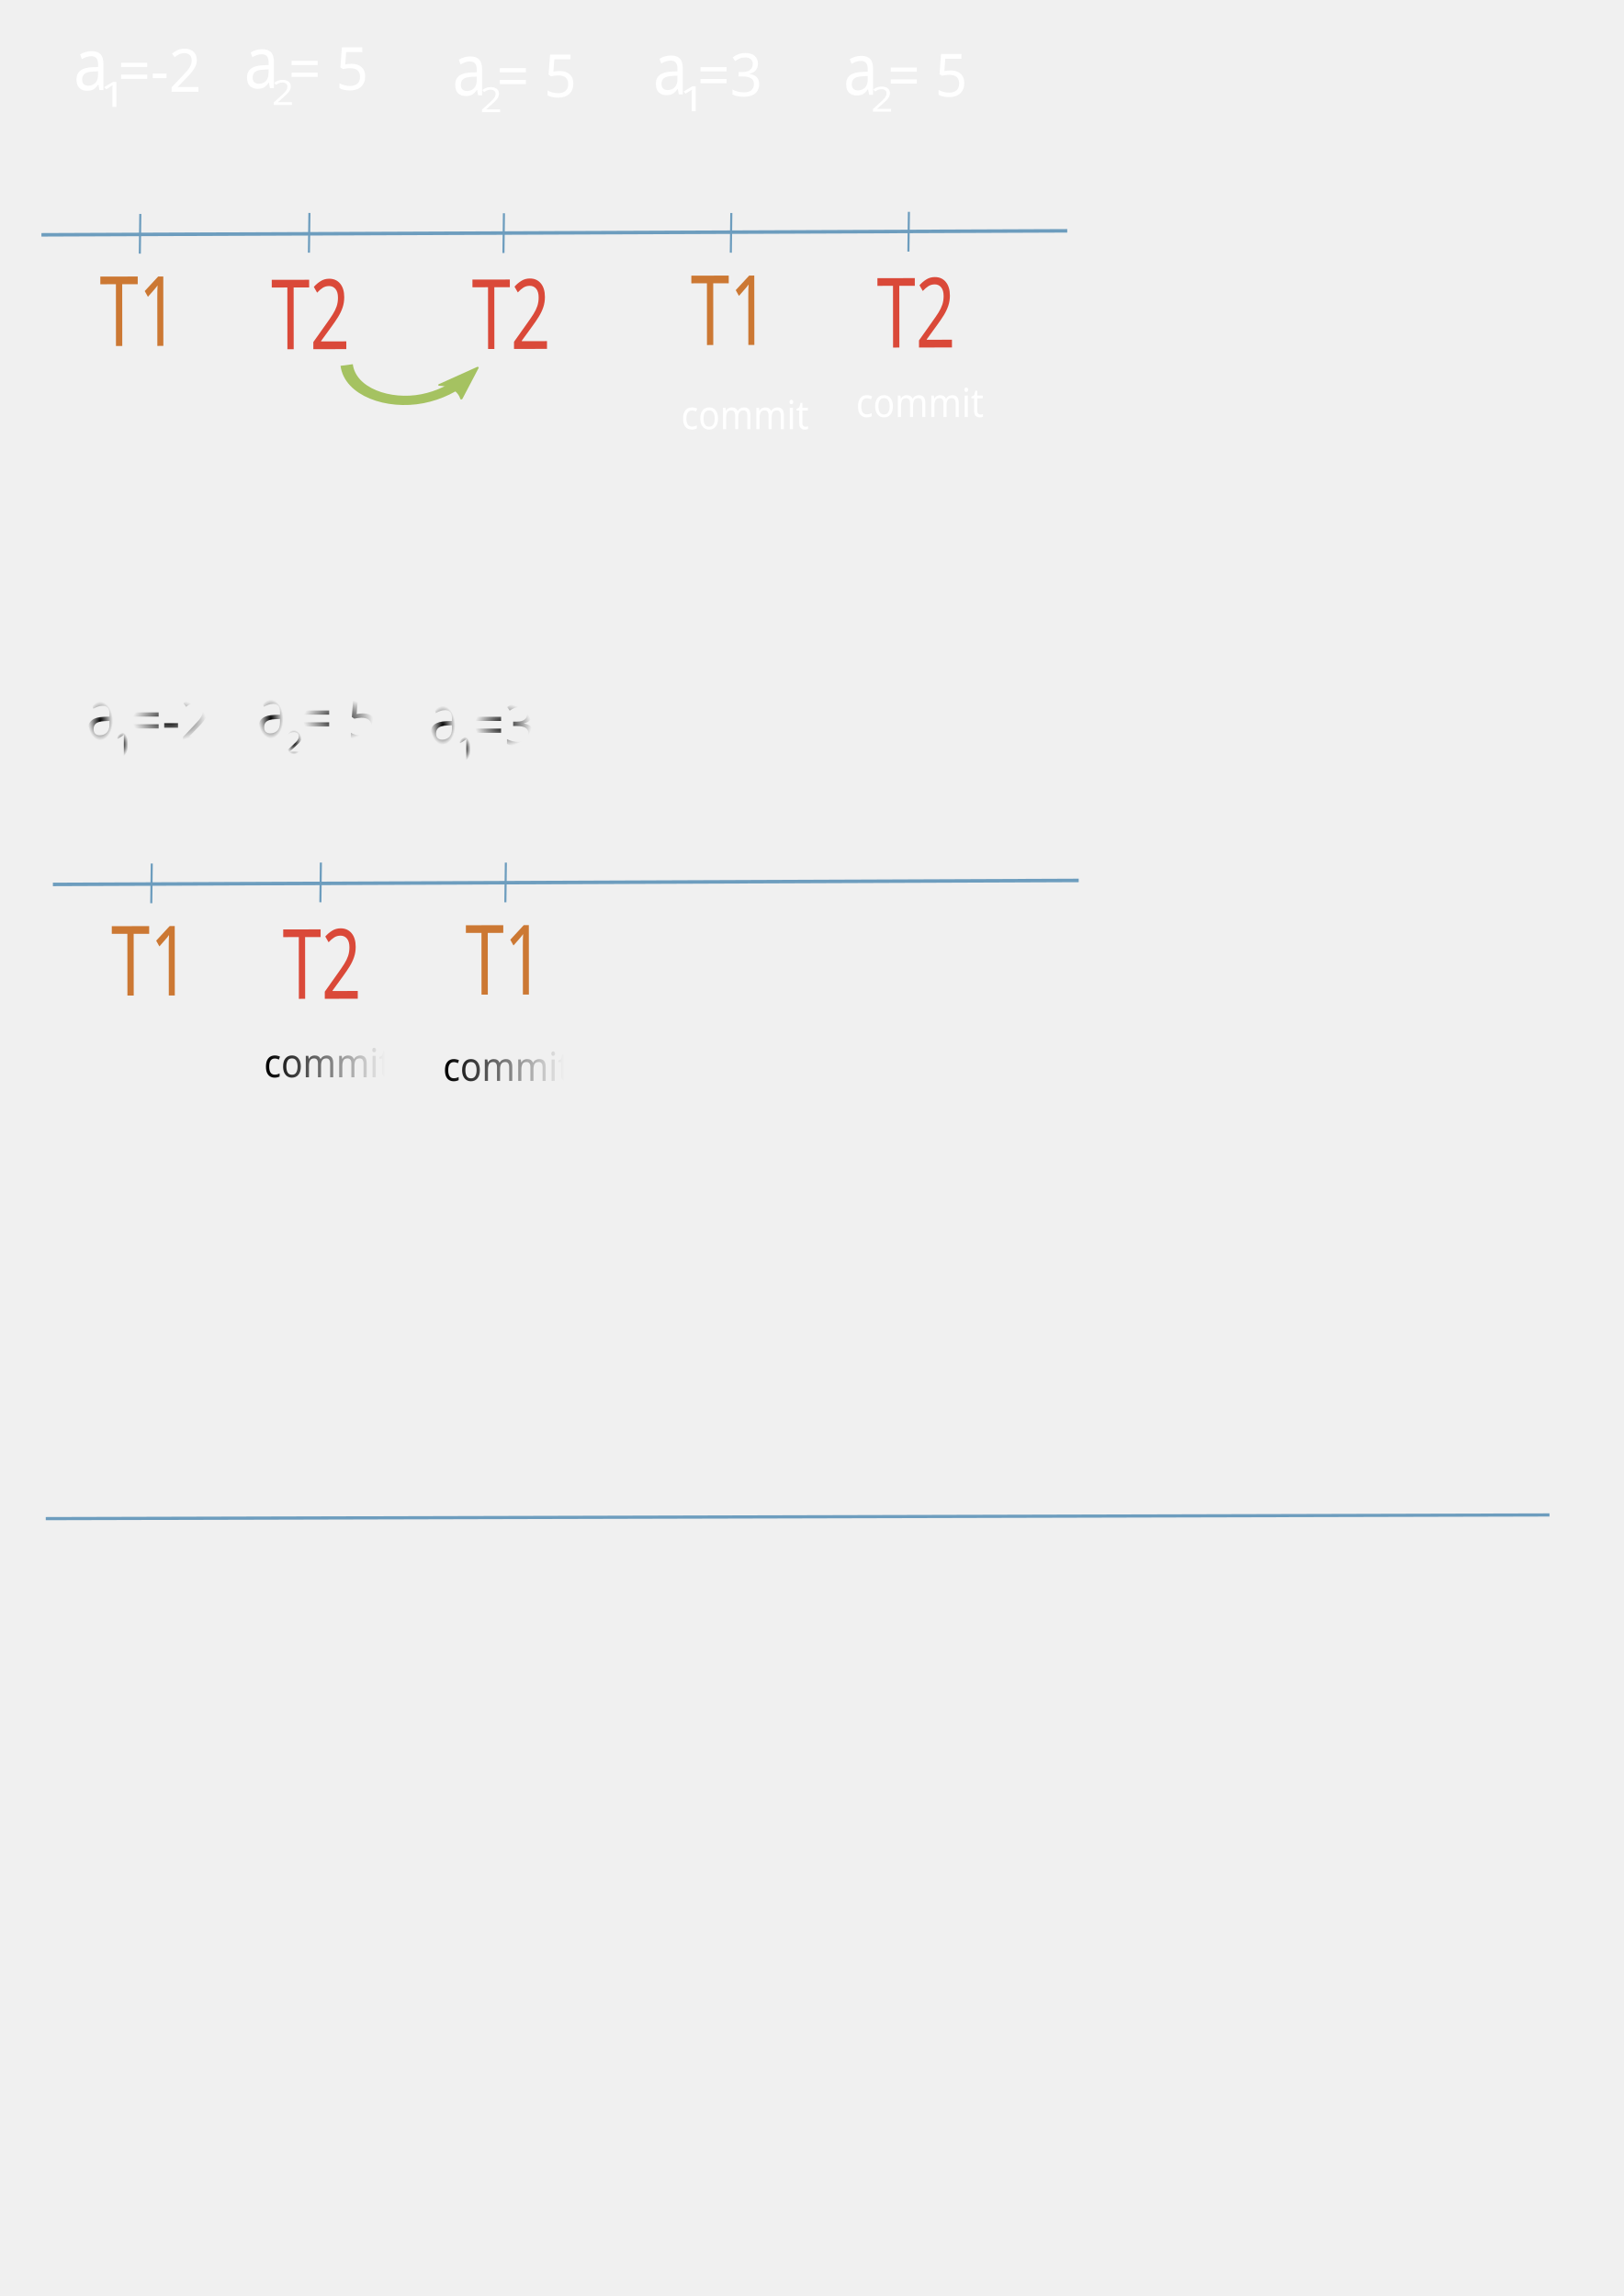
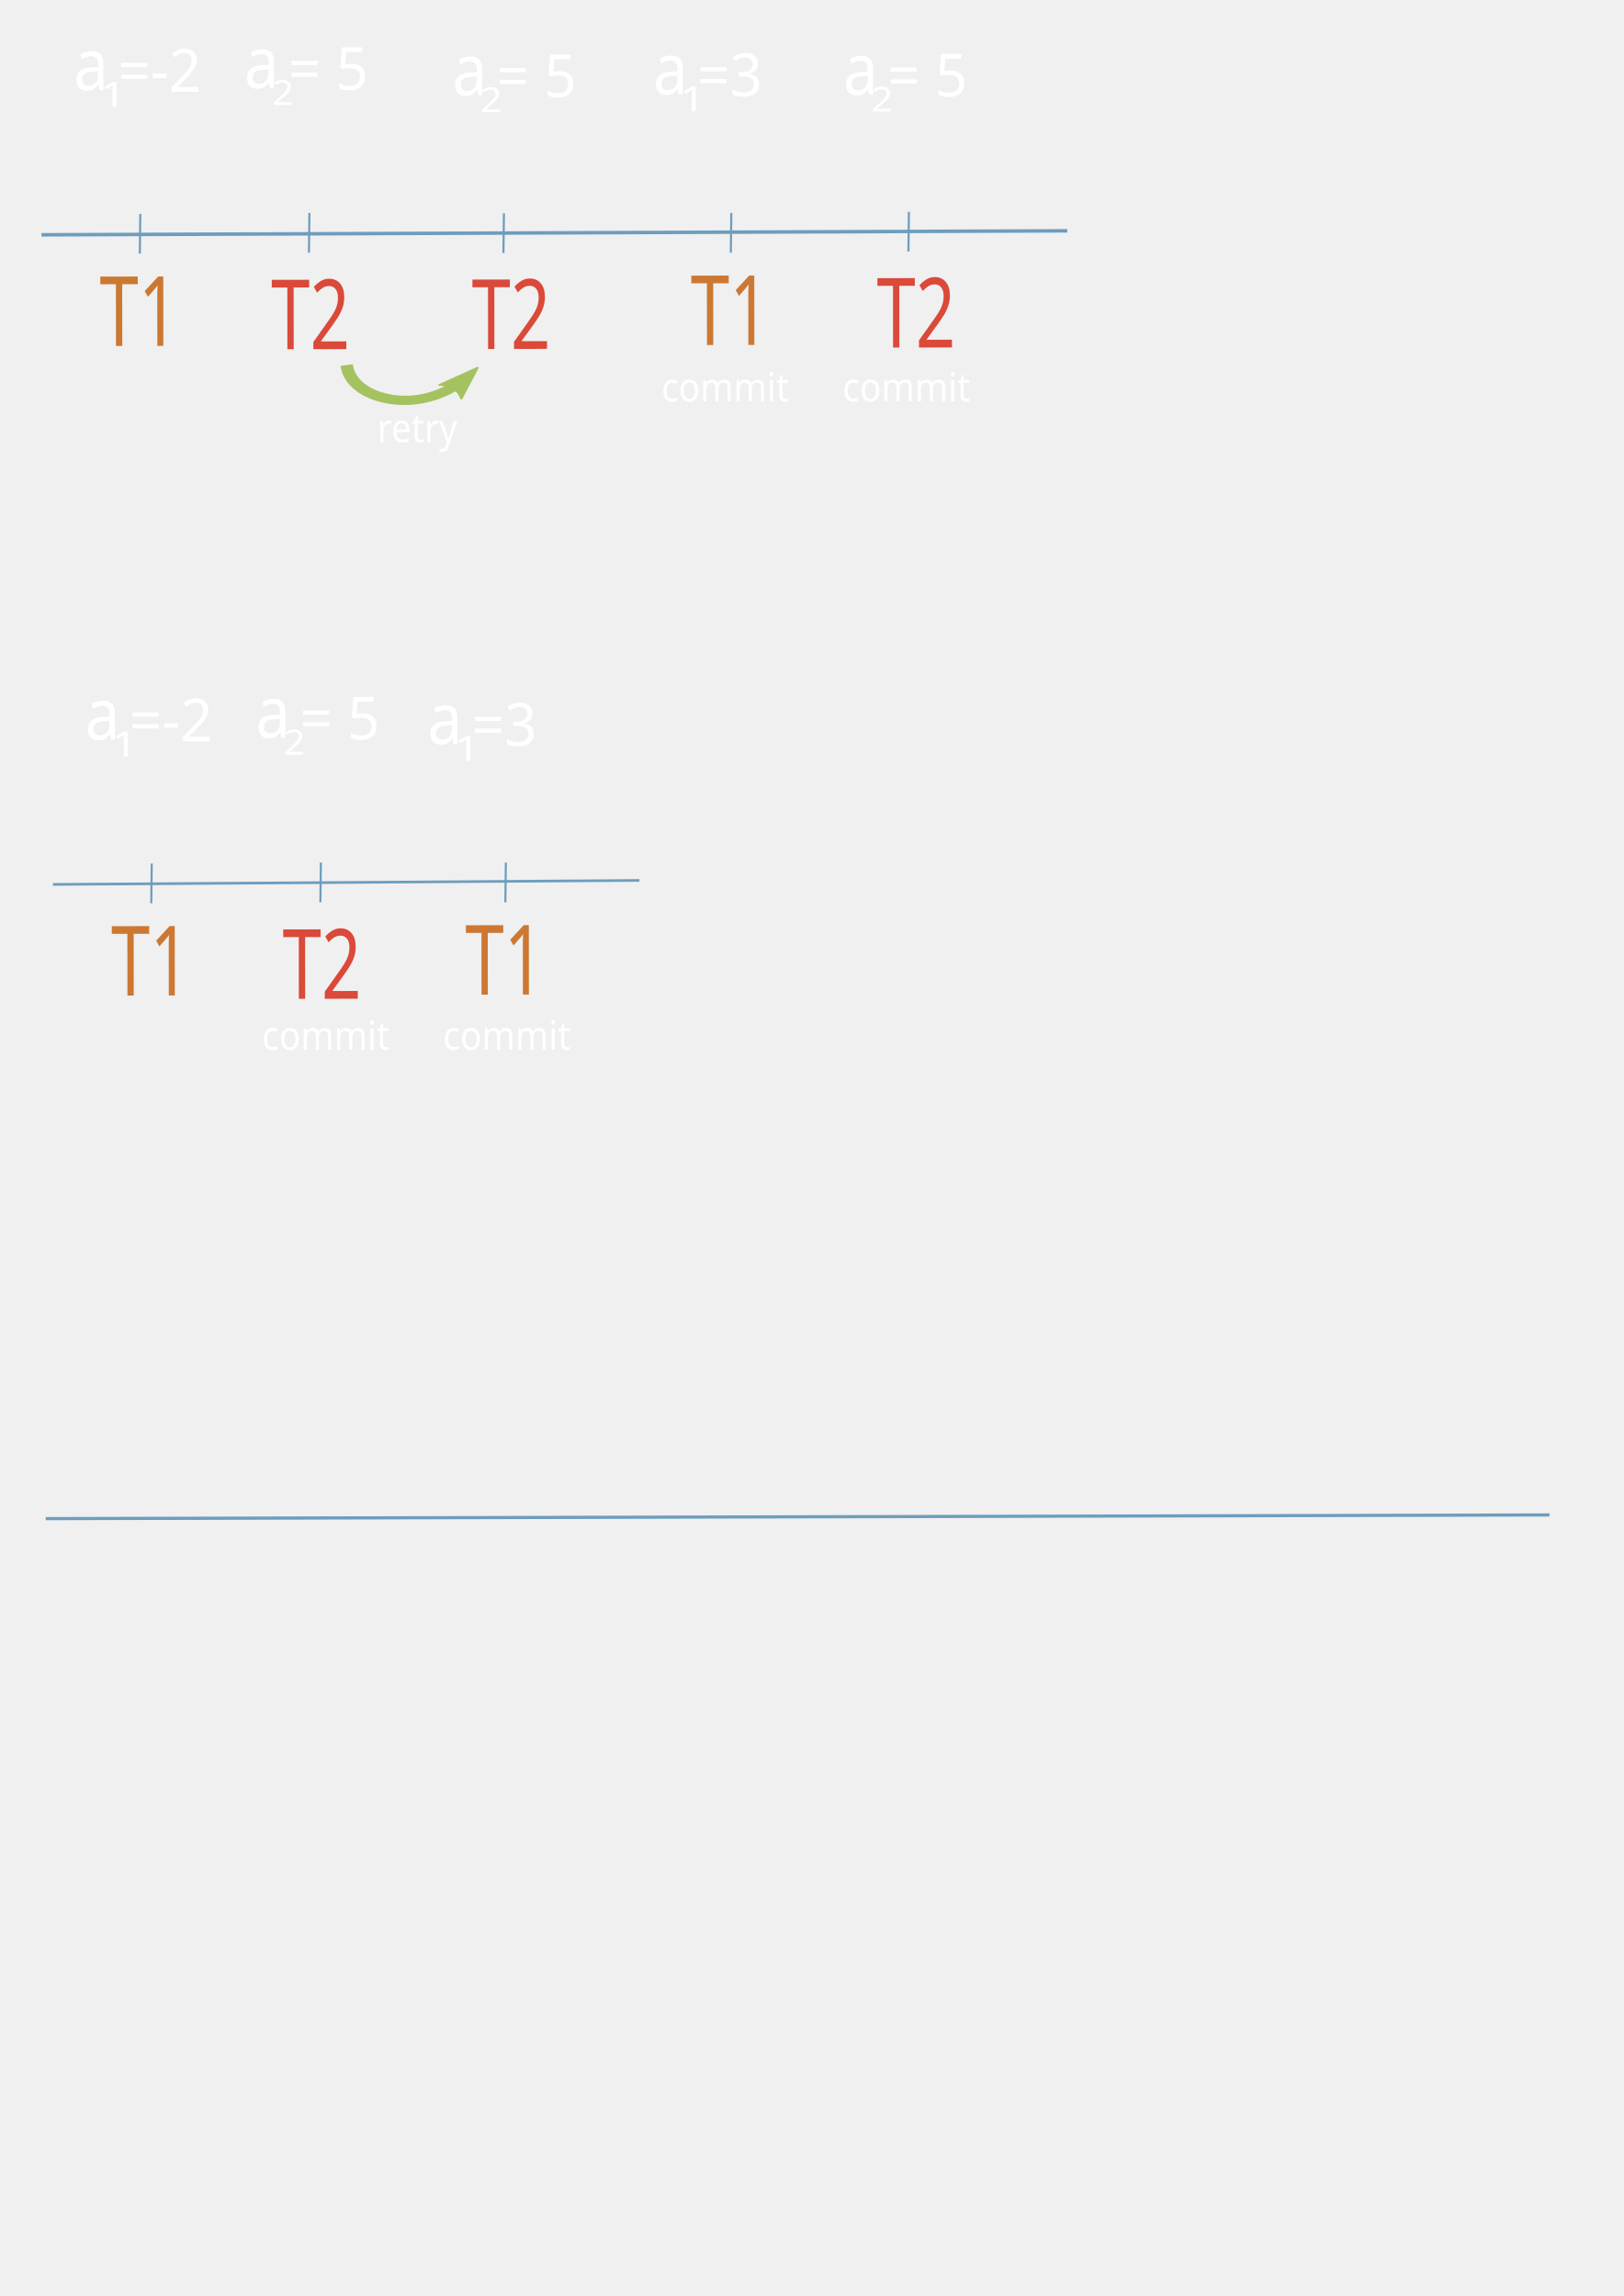
<svg xmlns="http://www.w3.org/2000/svg" xmlns:xlink="http://www.w3.org/1999/xlink" width="744.094" height="1052.362" id="svg5822" version="1.1">
  <defs id="defs5824">
+     <linearGradient id="linearGradient4642">
+       <stop style="stop-color:#000000;stop-opacity:1;" offset="0" id="stop4644" />
+       <stop style="stop-color:#000000;stop-opacity:0;" offset="1" id="stop4646" />
+     </linearGradient>
    <linearGradient id="linearGradient6288">
      <stop style="stop-color:#000000;stop-opacity:1;" offset="0" id="stop6290" />
      <stop style="stop-color:#000000;stop-opacity:0;" offset="1" id="stop6292" />
    </linearGradient>
    <linearGradient id="linearGradient6238">
      <stop style="stop-color:#000000;stop-opacity:1;" offset="0" id="stop6240" />
      <stop style="stop-color:#000000;stop-opacity:0;" offset="1" id="stop6242" />
    </linearGradient>
    <marker style="overflow:visible" id="Arrow2Lend" refX="0" refY="0" orient="auto">
      <path transform="matrix(-1.1,0,0,-1.1,-1.1,0)" d="M 8.719,4.034 -2.207,0.016 8.719,-4.002 c -1.745,2.372 -1.735,5.617 -6e-7,8.035 z" style="font-size:12px;fill-rule:evenodd;stroke-width:0.625;stroke-linejoin:round" id="path3818" />
    </marker>
    <marker style="overflow:visible" id="marker5842" refX="0" refY="0" orient="auto">
      <path transform="matrix(-1.1,0,0,-1.1,-1.1,0)" d="M 8.719,4.034 -2.207,0.016 8.719,-4.002 c -1.745,2.372 -1.735,5.617 -6e-7,8.035 z" style="font-size:12px;fill-rule:evenodd;stroke-width:0.625;stroke-linejoin:round" id="path5844" />
    </marker>
    <marker style="overflow:visible" id="marker5846" refX="0" refY="0" orient="auto">
      <path transform="matrix(-1.1,0,0,-1.1,-1.1,0)" d="M 8.719,4.034 -2.207,0.016 8.719,-4.002 c -1.745,2.372 -1.735,5.617 -6e-7,8.035 z" style="font-size:12px;fill-rule:evenodd;stroke-width:0.625;stroke-linejoin:round" id="path5848" />
    </marker>
    <marker style="overflow:visible" id="marker5850" refX="0" refY="0" orient="auto">
      <path transform="matrix(-1.1,0,0,-1.1,-1.1,0)" d="M 8.719,4.034 -2.207,0.016 8.719,-4.002 c -1.745,2.372 -1.735,5.617 -6e-7,8.035 z" style="font-size:12px;fill-rule:evenodd;stroke-width:0.625;stroke-linejoin:round" id="path5852" />
    </marker>
    <marker style="overflow:visible" id="marker5850B" refX="0" refY="0" orient="auto">
      <path transform="matrix(-1.1,0,0,-1.1,-1.1,0)" d="M 8.719,4.034 -2.207,0.016 8.719,-4.002 c -1.745,2.372 -1.735,5.617 -6e-7,8.035 z" style="stroke-linejoin:round;font-size:12px;fill-rule:evenodd;stroke:#a5c261;stroke-width:0.625;fill:#a5c261" id="path7426" />
    </marker>
    <marker style="overflow:visible" id="marker5850B-2" refX="0" refY="0" orient="auto">
      <path transform="matrix(-1.1,0,0,-1.1,-1.1,0)" d="M 8.719,4.034 -2.207,0.016 8.719,-4.002 c -1.745,2.372 -1.735,5.617 -6e-7,8.035 z" style="font-size:12px;fill:#a5c261;fill-rule:evenodd;stroke:#a5c261;stroke-width:0.625;stroke-linejoin:round" id="path7426-4" />
    </marker>
    <marker style="overflow:visible" id="marker5850B-5" refX="0" refY="0" orient="auto">
      <path transform="matrix(-1.1,0,0,-1.1,-1.1,0)" d="M 8.719,4.034 -2.207,0.016 8.719,-4.002 c -1.745,2.372 -1.735,5.617 -6e-7,8.035 z" style="font-size:12px;fill:#a5c261;fill-rule:evenodd;stroke:#a5c261;stroke-width:0.625;stroke-linejoin:round" id="path7426-2" />
    </marker>
    <marker style="overflow:visible" id="marker5850B-3" refX="0" refY="0" orient="auto">
      <path transform="matrix(-1.1,0,0,-1.1,-1.1,0)" d="M 8.719,4.034 -2.207,0.016 8.719,-4.002 c -1.745,2.372 -1.735,5.617 -6e-7,8.035 z" style="font-size:12px;fill:#a5c261;fill-rule:evenodd;stroke:#a5c261;stroke-width:0.625;stroke-linejoin:round" id="path7426-3" />
    </marker>
    <marker style="overflow:visible" id="marker7585" refX="0" refY="0" orient="auto">
      <path transform="matrix(-1.1,0,0,-1.1,-1.1,0)" d="M 8.719,4.034 -2.207,0.016 8.719,-4.002 c -1.745,2.372 -1.735,5.617 -6e-7,8.035 z" style="font-size:12px;fill:#a5c261;fill-rule:evenodd;stroke:#a5c261;stroke-width:0.625;stroke-linejoin:round" id="path7587" />
    </marker>
    <marker style="overflow:visible" id="marker7589" refX="0" refY="0" orient="auto">
      <path transform="matrix(-1.1,0,0,-1.1,-1.1,0)" d="M 8.719,4.034 -2.207,0.016 8.719,-4.002 c -1.745,2.372 -1.735,5.617 -6e-7,8.035 z" style="font-size:12px;fill:#a5c261;fill-rule:evenodd;stroke:#a5c261;stroke-width:0.625;stroke-linejoin:round" id="path7591" />
    </marker>
    <marker style="overflow:visible" id="Arrow2Lend-0" refX="0" refY="0" orient="auto">
      <path transform="matrix(-1.1,0,0,-1.1,-1.1,0)" d="M 8.719,4.034 -2.207,0.016 8.719,-4.002 c -1.745,2.372 -1.735,5.617 -6e-7,8.035 z" style="font-size:12px;fill-rule:evenodd;stroke-width:0.625;stroke-linejoin:round" id="path3818-3" />
    </marker>
    <marker style="overflow:visible" id="marker7595" refX="0" refY="0" orient="auto">
      <path transform="matrix(-1.1,0,0,-1.1,-1.1,0)" d="M 8.719,4.034 -2.207,0.016 8.719,-4.002 c -1.745,2.372 -1.735,5.617 -6e-7,8.035 z" style="font-size:12px;fill-rule:evenodd;stroke-width:0.625;stroke-linejoin:round" id="path7597" />
    </marker>
    <marker style="overflow:visible" id="marker7599" refX="0" refY="0" orient="auto">
      <path transform="matrix(-1.1,0,0,-1.1,-1.1,0)" d="M 8.719,4.034 -2.207,0.016 8.719,-4.002 c -1.745,2.372 -1.735,5.617 -6e-7,8.035 z" style="font-size:12px;fill-rule:evenodd;stroke-width:0.625;stroke-linejoin:round" id="path7601" />
    </marker>
    <marker style="overflow:visible" id="marker7603" refX="0" refY="0" orient="auto">
      <path transform="matrix(-1.1,0,0,-1.1,-1.1,0)" d="M 8.719,4.034 -2.207,0.016 8.719,-4.002 c -1.745,2.372 -1.735,5.617 -6e-7,8.035 z" style="font-size:12px;fill-rule:evenodd;stroke-width:0.625;stroke-linejoin:round" id="path7605" />
    </marker>
    <marker style="overflow:visible" id="marker5850B-0" refX="0" refY="0" orient="auto">
      <path transform="matrix(-1.1,0,0,-1.1,-1.1,0)" d="M 8.719,4.034 -2.207,0.016 8.719,-4.002 c -1.745,2.372 -1.735,5.617 -6e-7,8.035 z" style="font-size:12px;fill:#a5c261;fill-rule:evenodd;stroke:#a5c261;stroke-width:0.625;stroke-linejoin:round" id="path7426-31" />
    </marker>
    <marker style="overflow:visible" id="marker5850B-9" refX="0" refY="0" orient="auto">
      <path transform="matrix(-1.1,0,0,-1.1,-1.1,0)" d="M 8.719,4.034 -2.207,0.016 8.719,-4.002 c -1.745,2.372 -1.735,5.617 -6e-7,8.035 z" style="font-size:12px;fill:#a5c261;fill-rule:evenodd;stroke:#a5c261;stroke-width:0.625;stroke-linejoin:round" id="path7426-38" />
    </marker>
    <marker style="overflow:visible" id="Arrow2SendRTg" refX="0" refY="0" orient="auto">
      <path transform="matrix(-0.3,0,0,-0.3,0.69,0)" d="M 8.719,4.034 -2.207,0.016 8.719,-4.002 c -1.745,2.372 -1.735,5.617 -6e-7,8.035 z" style="font-size:12px;fill:#a5c261;fill-rule:evenodd;stroke:#a5c261;stroke-width:0.625;stroke-linejoin:round" id="path9602" />
    </marker>
    <marker style="overflow:visible" id="Arrow2SendRTg-8" refX="0" refY="0" orient="auto">
      <path transform="matrix(-0.3,0,0,-0.3,0.69,0)" d="M 8.719,4.034 -2.207,0.016 8.719,-4.002 c -1.745,2.372 -1.735,5.617 -6e-7,8.035 z" style="font-size:12px;fill:#a5c261;fill-rule:evenodd;stroke:#a5c261;stroke-width:0.625;stroke-linejoin:round" id="path9602-9" />
    </marker>
    <marker style="overflow:visible" id="Arrow2SendRTg-88" refX="0" refY="0" orient="auto">
      <path transform="matrix(-0.3,0,0,-0.3,0.69,0)" d="M 8.719,4.034 -2.207,0.016 8.719,-4.002 c -1.745,2.372 -1.735,5.617 -6e-7,8.035 z" style="font-size:12px;fill:#a5c261;fill-rule:evenodd;stroke:#a5c261;stroke-width:0.625;stroke-linejoin:round" id="path9602-8" />
    </marker>
    <radialGradient xlink:href="#linearGradient6238" id="radialGradient6244" cx="439.18" cy="325.368" fx="439.18" fy="325.368" r="16.452" gradientTransform="matrix(1,0,0,0.5742456,0,138.5267)" gradientUnits="userSpaceOnUse" />
    <radialGradient xlink:href="#linearGradient6238" id="radialGradient6246" cx="388.759" cy="361.377" fx="388.759" fy="361.377" r="3.623" gradientTransform="matrix(1,0,0,1.633641,0,-228.9829)" gradientUnits="userSpaceOnUse" />
    <radialGradient xlink:href="#linearGradient6238" id="radialGradient6248" cx="427.65" cy="310.11" fx="427.65" fy="310.11" r="6.178" gradientTransform="matrix(1,0,0,1.34321,0,-106.4328)" gradientUnits="userSpaceOnUse" />
-     <radialGradient xlink:href="#linearGradient6238" id="radialGradient6250" cx="346.903" cy="324.992" fx="346.903" fy="324.992" r="13.35" gradientTransform="matrix(1,0,0,0.7236721,-111.0268,89.8044)" gradientUnits="userSpaceOnUse" />
-     <radialGradient xlink:href="#linearGradient6238" id="radialGradient6252" cx="281.359" cy="392.118" fx="281.359" fy="392.118" r="2.526" gradientTransform="matrix(1,0,0,2.51087,-95.02256,-592.4388)" gradientUnits="userSpaceOnUse" />
-     <radialGradient xlink:href="#linearGradient6238" id="radialGradient6254" cx="334.113" cy="309.955" fx="334.113" fy="309.955" r="6.178" gradientTransform="matrix(1,0,0,1.34321,-116.4583,-106.3798)" gradientUnits="userSpaceOnUse" />
    <radialGradient xlink:href="#linearGradient6238" id="radialGradient6256" cx="255.962" cy="325.618" fx="255.962" fy="325.618" r="16.452" gradientTransform="matrix(1,0,0,0.5742456,0,138.6334)" gradientUnits="userSpaceOnUse" />
    <radialGradient xlink:href="#linearGradient6238" id="radialGradient6258" cx="218.565" cy="361.646" fx="218.565" fy="361.646" r="3.623" gradientTransform="matrix(1,0,0,1.633641,0,-229.1538)" gradientUnits="userSpaceOnUse" />
    <radialGradient xlink:href="#linearGradient6238" id="radialGradient6260" cx="235.469" cy="310.349" fx="235.469" fy="310.349" r="6.178" gradientTransform="matrix(1,0,0,1.34321,0,-106.5148)" gradientUnits="userSpaceOnUse" />
-     <radialGradient xlink:href="#linearGradient6238" id="radialGradient6262" cx="158.403" cy="322.382" fx="158.403" fy="322.382" r="16.452" gradientTransform="matrix(1,0,0,0.5742456,0,137.2553)" gradientUnits="userSpaceOnUse" />
-     <radialGradient xlink:href="#linearGradient6238" id="radialGradient6264" cx="127.942" cy="358.162" fx="127.942" fy="358.162" r="3.623" gradientTransform="matrix(1,0,0,1.633641,0,-226.946)" gradientUnits="userSpaceOnUse" />
-     <radialGradient xlink:href="#linearGradient6238" id="radialGradient6266" cx="133.138" cy="307.263" fx="133.138" fy="307.263" r="6.178" gradientTransform="matrix(1,0,0,1.34321,0,-105.4557)" gradientUnits="userSpaceOnUse" />
-     <radialGradient xlink:href="#linearGradient6238" id="radialGradient6268" cx="79.391" cy="322.834" fx="79.391" fy="322.834" r="17.351" gradientTransform="matrix(1,0,0,0.5452666,0,146.8032)" gradientUnits="userSpaceOnUse" />
-     <radialGradient xlink:href="#linearGradient6238" id="radialGradient6270" cx="48.983" cy="389.83" fx="48.983" fy="389.83" r="2.526" gradientTransform="matrix(1,0,0,2.51087,0,-588.9817)" gradientUnits="userSpaceOnUse" />
-     <radialGradient xlink:href="#linearGradient6238" id="radialGradient6272" cx="49.317" cy="308.088" fx="49.317" fy="308.088" r="6.178" gradientTransform="matrix(1,0,0,1.34321,0,-105.739)" gradientUnits="userSpaceOnUse" />
    <linearGradient xlink:href="#linearGradient6288" id="linearGradient6294" x1="242.175" y1="477.434" x2="300.202" y2="477.434" gradientUnits="userSpaceOnUse" gradientTransform="translate(-113.3282,-16.88251)" />
    <linearGradient xlink:href="#linearGradient6288" id="linearGradient6296" x1="219.422" y1="511.737" x2="283.289" y2="511.737" gradientUnits="userSpaceOnUse" />
    <linearGradient xlink:href="#linearGradient6288-3" id="linearGradient6294-8" x1="242.175" y1="477.434" x2="300.202" y2="477.434" gradientUnits="userSpaceOnUse" gradientTransform="translate(-113.3282,-16.88251)" />
    <linearGradient id="linearGradient6288-3">
      <stop style="stop-color:#000000;stop-opacity:1;" offset="0" id="stop6290-9" />
      <stop style="stop-color:#000000;stop-opacity:0;" offset="1" id="stop6292-2" />
    </linearGradient>
    <linearGradient xlink:href="#linearGradient6288-3" id="linearGradient6312" x1="242.175" y1="477.434" x2="300.202" y2="477.434" gradientUnits="userSpaceOnUse" gradientTransform="translate(-113.3282,-16.88251)" />
    <linearGradient y2="477.434" x2="300.202" y1="477.434" x1="242.175" gradientTransform="translate(-26.5507,-15.32074)" gradientUnits="userSpaceOnUse" id="linearGradient6322" xlink:href="#linearGradient6288-3" />
+     <linearGradient xlink:href="#linearGradient4642-2" id="linearGradient4650-6" x1="331.062" y1="179.735" x2="389.089" y2="179.735" gradientUnits="userSpaceOnUse" gradientTransform="translate(-3.022086,-5.267344)" />
+     <linearGradient id="linearGradient4642-2">
+       <stop style="stop-color:#000000;stop-opacity:1;" offset="0" id="stop4644-4" />
+       <stop style="stop-color:#000000;stop-opacity:0;" offset="1" id="stop4646-7" />
+     </linearGradient>
+     <linearGradient xlink:href="#linearGradient4642-2" id="linearGradient4666" x1="331.062" y1="179.735" x2="389.089" y2="179.735" gradientUnits="userSpaceOnUse" gradientTransform="translate(-3.022086,-5.267344)" />
+     <radialGradient xlink:href="#linearGradient4642-2" id="radialGradient4705" cx="202.903" cy="187.366" fx="202.903" fy="187.366" r="18.659" gradientTransform="matrix(1,0,0,0.4032746,0,111.8063)" gradientUnits="userSpaceOnUse" />
+     <radialGradient xlink:href="#linearGradient4642" id="radialGradient4707" cx="444.851" cy="174.435" fx="444.851" fy="174.435" r="29.013" gradientTransform="matrix(1,0,0,0.2235435,0,135.4411)" gradientUnits="userSpaceOnUse" />
+     <radialGradient xlink:href="#linearGradient4642" id="radialGradient4709" cx="357.053" cy="174.467" fx="357.053" fy="174.467" r="29.013" gradientTransform="matrix(1,0,0,0.2235435,0,135.4663)" gradientUnits="userSpaceOnUse" />
  </defs>
  <g style="display:inline" id="layer1">
    <path id="path3157-0" d="M 20.968,696.058 710.078,694.366" style="fill:none;stroke:#6d9dbe;stroke-width:1.453px;stroke-linecap:butt;stroke-linejoin:miter;stroke-opacity:1;display:inline" />
    <text transform="matrix(0.847577,-0.00137164,0.00113607,1.179832,0,0)" id="text3163" y="134.477" x="53.725" style="font-size:95.682px;font-style:normal;font-variant:normal;font-weight:normal;font-stretch:normal;line-height:131%;letter-spacing:0px;word-spacing:0px;fill:#cc7833;fill-opacity:1;stroke:none;font-family:Ubuntu;-inkscape-font-specification:Ubuntu" xml:space="preserve">
      <tspan style="font-size:37.786px;fill:#cc7833;fill-opacity:1" y="134.477" x="53.725" id="tspan3165">T1</tspan>
    </text>
    <flowRoot xml:space="preserve" id="flowRoot7767" style="fill:black;stroke:none;stroke-opacity:1;stroke-width:1px;stroke-linejoin:miter;stroke-linecap:butt;fill-opacity:1;font-family:Ubuntu;font-style:normal;font-weight:normal;font-size:40px;line-height:131%;letter-spacing:0px;word-spacing:0px;-inkscape-font-specification:Ubuntu;font-stretch:normal;font-variant:normal">
      <flowRegion id="flowRegion7769">
        <rect id="rect7771" width="835.396" height="515.178" x="-61.619" y="-98.202" />
      </flowRegion>
      <flowPara id="flowPara7773" />
    </flowRoot>
    <text transform="scale(0.9322771,1.072642)" id="text3159" y="38.473" x="36.195" style="font-size:46.355px;font-style:normal;font-variant:normal;font-weight:normal;font-stretch:normal;line-height:131%;letter-spacing:0px;word-spacing:0px;fill:#ffffff;fill-opacity:1;stroke:none;font-family:Ubuntu;-inkscape-font-specification:Ubuntu" xml:space="preserve">
      <tspan style="font-size:30.51px;fill:#ffffff;fill-opacity:1" y="38.473" x="36.195" id="tspan3161">a</tspan>
    </text>
    <text xml:space="preserve" style="font-size:18.308px;font-style:normal;font-variant:normal;font-weight:normal;font-stretch:normal;line-height:131%;letter-spacing:0px;word-spacing:0px;fill:#ffffff;fill-opacity:1;stroke:none;font-family:Ubuntu;-inkscape-font-specification:Ubuntu" x="40.159" y="55.977" id="text4239" transform="scale(1.142586,0.8752078)">
      <tspan id="tspan4241" x="40.159" y="55.977">1</tspan>
    </text>
    <text transform="scale(0.9778851,1.022615)" id="text3159-0" y="41.137" x="55.256" style="font-size:40.548px;font-style:normal;font-variant:normal;font-weight:normal;font-stretch:normal;line-height:131%;letter-spacing:0px;word-spacing:0px;fill:#ffffff;fill-opacity:1;stroke:none;display:inline;font-family:Ubuntu;-inkscape-font-specification:Ubuntu" xml:space="preserve">
      <tspan style="font-size:26.688px;fill:#ffffff;fill-opacity:1" y="41.137" x="55.256" id="tspan3161-2">=-2</tspan>
    </text>
    <text transform="scale(0.9322771,1.072642)" id="text3159-06" y="37.648" x="120.016" style="font-size:46.355px;font-style:normal;font-variant:normal;font-weight:normal;font-stretch:normal;line-height:131%;letter-spacing:0px;word-spacing:0px;fill:#ffffff;fill-opacity:1;stroke:none;font-family:Ubuntu;-inkscape-font-specification:Ubuntu" xml:space="preserve">
      <tspan style="font-size:30.51px;fill:#ffffff;fill-opacity:1" y="37.648" x="120.016" id="tspan3161-6">a</tspan>
    </text>
    <text xml:space="preserve" style="font-size:16.697px;font-style:normal;font-variant:normal;font-weight:normal;font-stretch:normal;line-height:131%;letter-spacing:0px;word-spacing:0px;fill:#ffffff;fill-opacity:1;stroke:none;font-family:Ubuntu;-inkscape-font-specification:Ubuntu" x="118.396" y="50.642" id="text4239-4" transform="scale(1.052718,0.9499217)">
      <tspan id="tspan4241-6" x="118.396" y="50.642">2</tspan>
    </text>
    <text transform="scale(0.9778851,1.022615)" id="text3159-0-2" y="40.271" x="135.168" style="font-size:40.548px;font-style:normal;font-variant:normal;font-weight:normal;font-stretch:normal;line-height:131%;letter-spacing:0px;word-spacing:0px;fill:#ffffff;fill-opacity:1;stroke:none;display:inline;font-family:Ubuntu;-inkscape-font-specification:Ubuntu" xml:space="preserve">
      <tspan style="font-size:26.688px;fill:#ffffff;fill-opacity:1" y="40.271" x="135.168" id="tspan3161-2-8">= 5</tspan>
    </text>
    <text transform="matrix(0.847577,-0.00137164,0.00113607,1.179832,0,0)" id="text3163-3-3" y="135.845" x="146.415" style="font-size:95.682px;font-style:normal;font-variant:normal;font-weight:normal;font-stretch:normal;line-height:131%;letter-spacing:0px;word-spacing:0px;fill:#000000;fill-opacity:1;stroke:none;display:inline;font-family:Ubuntu;-inkscape-font-specification:Ubuntu" xml:space="preserve">
      <tspan style="font-size:37.786px;fill:#da4939;fill-opacity:1;stroke:none" y="135.845" x="146.415" id="tspan3165-9-2">T2</tspan>
    </text>
    <path id="path3157" d="M 18.987,107.629 489.084,105.798" style="fill:none;stroke:#6d9dbe;stroke-width:1.607px;stroke-linecap:butt;stroke-linejoin:miter;stroke-opacity:1" />
    <path id="path3167" d="M 64.072,116.252 C 64.288,98.756 64.297,98.056 64.297,98.056" style="fill:none;stroke:#6d9dbe;stroke-width:0.96px;stroke-linecap:butt;stroke-linejoin:miter;stroke-opacity:1" />
    <path id="path3167-1" d="m 141.573,115.809 c 0.217,-17.496 0.225,-18.195 0.225,-18.195" style="fill:none;stroke:#6d9dbe;stroke-width:0.96px;stroke-linecap:butt;stroke-linejoin:miter;stroke-opacity:1" />
    <path id="path3167-1-9" d="m 230.713,115.951 c 0.217,-17.496 0.225,-18.195 0.225,-18.195" style="fill:none;stroke:#6d9dbe;stroke-width:0.96px;stroke-linecap:butt;stroke-linejoin:miter;stroke-opacity:1;display:inline" />
    <text transform="matrix(0.847577,-0.00137164,0.00113607,1.179832,0,0)" id="text3163-3-3-1" y="135.879" x="254.919" style="font-size:95.682px;font-style:normal;font-variant:normal;font-weight:normal;font-stretch:normal;line-height:131%;letter-spacing:0px;word-spacing:0px;fill:#000000;fill-opacity:1;stroke:none;display:inline;font-family:Ubuntu;-inkscape-font-specification:Ubuntu" xml:space="preserve">
      <tspan style="font-size:37.786px;fill:#da4939;fill-opacity:1;stroke:none" y="135.879" x="254.919" id="tspan3165-9-2-2">T2</tspan>
    </text>
    <path transform="matrix(0.9014157,0.8705337,1.233049,-0.7492017,-211.5358,19.13599)" d="m 263.156,108.016 c 9.447,-5.602 21.259,0.043 25.759,9.297 2.255,4.638 2.824,9.983 1.795,15.022" id="path7984" style="fill:none;stroke:#a5c261;stroke-width:3.7;stroke-linecap:butt;stroke-linejoin:miter;stroke-miterlimit:4;stroke-opacity:1;stroke-dasharray:none;marker-start:none;marker-end:url(#Arrow2SendRTg)" />
    <text transform="matrix(0.847577,-0.00137164,0.00113607,1.179832,0,0)" id="text3163-4" y="134.489" x="373.274" style="font-size:95.682px;font-style:normal;font-variant:normal;font-weight:normal;font-stretch:normal;line-height:131%;letter-spacing:0px;word-spacing:0px;fill:#cc7833;fill-opacity:1;stroke:none;display:inline;font-family:Ubuntu;-inkscape-font-specification:Ubuntu" xml:space="preserve">
      <tspan style="font-size:37.786px;fill:#cc7833;fill-opacity:1" y="134.489" x="373.274" id="tspan3165-2">T1</tspan>
    </text>
    <path id="path3167-8" d="m 334.914,115.827 c 0.217,-17.496 0.225,-18.195 0.225,-18.195" style="fill:none;stroke:#6d9dbe;stroke-width:0.96px;stroke-linecap:butt;stroke-linejoin:miter;stroke-opacity:1;display:inline" />
-     <text transform="scale(0.9454206,1.05773)" id="text3159-8-5-4" y="185.995" x="330.179" style="font-size:78.102px;font-style:normal;font-variant:normal;font-weight:normal;font-stretch:normal;line-height:131%;letter-spacing:0px;word-spacing:0px;fill:#ffffff;fill-opacity:1;stroke:none;display:inline;font-family:Ubuntu;-inkscape-font-specification:Ubuntu" xml:space="preserve">
-       <tspan style="font-size:17.318px;fill:#ffffff;fill-opacity:1" y="185.995" x="330.179" id="tspan3161-0-0-0">commit</tspan>
+     <text transform="scale(0.9454207,1.05773)" id="text3159-8-5-4" y="454.9" x="126.943" style="font-size:78.102px;font-style:normal;font-variant:normal;font-weight:normal;font-stretch:normal;line-height:131%;letter-spacing:0px;word-spacing:0px;fill:#ffffff;fill-opacity:1;stroke:none;display:inline;font-family:Ubuntu;-inkscape-font-specification:Ubuntu" xml:space="preserve">
+       <tspan style="font-size:17.318px;fill:#ffffff;fill-opacity:1" y="454.9" x="126.943" id="tspan3161-0-0-0">commit</tspan>
    </text>
    <path id="path3167-1-9-2" d="m 416.299,115.299 c 0.217,-17.496 0.225,-18.195 0.225,-18.195" style="fill:none;stroke:#6d9dbe;stroke-width:0.96px;stroke-linecap:butt;stroke-linejoin:miter;stroke-opacity:1;display:inline" />
    <text transform="matrix(0.847577,-0.00137164,0.00113607,1.179832,0,0)" id="text3163-3-3-1-4" y="135.581" x="473.881" style="font-size:95.682px;font-style:normal;font-variant:normal;font-weight:normal;font-stretch:normal;line-height:131%;letter-spacing:0px;word-spacing:0px;fill:#000000;fill-opacity:1;stroke:none;display:inline;font-family:Ubuntu;-inkscape-font-specification:Ubuntu" xml:space="preserve">
      <tspan style="font-size:37.786px;fill:#da4939;fill-opacity:1;stroke:none" y="135.581" x="473.881" id="tspan3165-9-2-2-1">T2</tspan>
    </text>
    <text transform="scale(0.9322771,1.072642)" id="text3159-06-8" y="40.733" x="222.347" style="font-size:46.355px;font-style:normal;font-variant:normal;font-weight:normal;font-stretch:normal;line-height:131%;letter-spacing:0px;word-spacing:0px;fill:#ffffff;fill-opacity:1;stroke:none;display:inline;font-family:Ubuntu;-inkscape-font-specification:Ubuntu" xml:space="preserve">
      <tspan style="font-size:30.51px;fill:#ffffff;fill-opacity:1" y="40.733" x="222.347" id="tspan3161-6-0">a</tspan>
    </text>
    <text xml:space="preserve" style="font-size:16.697px;font-style:normal;font-variant:normal;font-weight:normal;font-stretch:normal;line-height:131%;letter-spacing:0px;word-spacing:0px;fill:#ffffff;fill-opacity:1;stroke:none;display:inline;font-family:Ubuntu;-inkscape-font-specification:Ubuntu" x="209.019" y="54.127" id="text4239-4-9" transform="scale(1.052718,0.9499217)">
      <tspan id="tspan4241-6-2" x="209.019" y="54.127">2</tspan>
    </text>
    <text transform="scale(0.9778851,1.022615)" id="text3159-0-2-9" y="43.508" x="232.726" style="font-size:40.548px;font-style:normal;font-variant:normal;font-weight:normal;font-stretch:normal;line-height:131%;letter-spacing:0px;word-spacing:0px;fill:#ffffff;fill-opacity:1;stroke:none;display:inline;font-family:Ubuntu;-inkscape-font-specification:Ubuntu" xml:space="preserve">
      <tspan style="font-size:26.688px;fill:#ffffff;fill-opacity:1" y="43.508" x="232.726" id="tspan3161-2-8-3">= 5</tspan>
    </text>
    <text transform="scale(0.9322771,1.072642)" id="text3159-7" y="40.34" x="320.991" style="font-size:46.355px;font-style:normal;font-variant:normal;font-weight:normal;font-stretch:normal;line-height:131%;letter-spacing:0px;word-spacing:0px;fill:#ffffff;fill-opacity:1;stroke:none;display:inline;font-family:Ubuntu;-inkscape-font-specification:Ubuntu" xml:space="preserve">
      <tspan style="font-size:30.51px;fill:#ffffff;fill-opacity:1" y="40.34" x="320.991" id="tspan3161-69">a</tspan>
    </text>
    <text xml:space="preserve" style="font-size:18.308px;font-style:normal;font-variant:normal;font-weight:normal;font-stretch:normal;line-height:131%;letter-spacing:0px;word-spacing:0px;fill:#ffffff;fill-opacity:1;stroke:none;display:inline;font-family:Ubuntu;-inkscape-font-specification:Ubuntu" x="272.534" y="58.265" id="text4239-41" transform="scale(1.142586,0.8752078)">
      <tspan id="tspan4241-4" x="272.534" y="58.265">1</tspan>
    </text>
    <text transform="scale(0.9778851,1.022615)" id="text3159-0-5" y="43.095" x="326.77" style="font-size:40.548px;font-style:normal;font-variant:normal;font-weight:normal;font-stretch:normal;line-height:131%;letter-spacing:0px;word-spacing:0px;fill:#ffffff;fill-opacity:1;stroke:none;display:inline;font-family:Ubuntu;-inkscape-font-specification:Ubuntu" xml:space="preserve">
      <tspan style="font-size:26.688px;fill:#ffffff;fill-opacity:1" y="43.095" x="326.77" id="tspan3161-2-6">=3</tspan>
    </text>
    <text transform="scale(0.9322771,1.072642)" id="text3159-06-8-4" y="40.495" x="414.529" style="font-size:46.355px;font-style:normal;font-variant:normal;font-weight:normal;font-stretch:normal;line-height:131%;letter-spacing:0px;word-spacing:0px;fill:#ffffff;fill-opacity:1;stroke:none;display:inline;font-family:Ubuntu;-inkscape-font-specification:Ubuntu" xml:space="preserve">
      <tspan style="font-size:30.51px;fill:#ffffff;fill-opacity:1" y="40.495" x="414.529" id="tspan3161-6-0-3">a</tspan>
    </text>
    <text xml:space="preserve" style="font-size:16.697px;font-style:normal;font-variant:normal;font-weight:normal;font-stretch:normal;line-height:131%;letter-spacing:0px;word-spacing:0px;fill:#ffffff;fill-opacity:1;stroke:none;display:inline;font-family:Ubuntu;-inkscape-font-specification:Ubuntu" x="379.213" y="53.857" id="text4239-4-9-1" transform="scale(1.052718,0.9499217)">
      <tspan id="tspan4241-6-2-5" x="379.213" y="53.857">2</tspan>
    </text>
    <text transform="scale(0.9778851,1.022615)" id="text3159-0-2-9-5" y="43.257" x="415.944" style="font-size:40.548px;font-style:normal;font-variant:normal;font-weight:normal;font-stretch:normal;line-height:131%;letter-spacing:0px;word-spacing:0px;fill:#ffffff;fill-opacity:1;stroke:none;display:inline;font-family:Ubuntu;-inkscape-font-specification:Ubuntu" xml:space="preserve">
      <tspan style="font-size:26.688px;fill:#ffffff;fill-opacity:1" y="43.257" x="415.944" id="tspan3161-2-8-3-3">= 5</tspan>
    </text>
    <text transform="matrix(0.8475771,-0.00137164,0.00113607,1.179832,0,0)" id="text3163-5" y="386.844" x="59.581" style="font-size:95.682px;font-style:normal;font-variant:normal;font-weight:normal;font-stretch:normal;line-height:131%;letter-spacing:0px;word-spacing:0px;fill:#cc7833;fill-opacity:1;stroke:none;display:inline;font-family:Ubuntu;-inkscape-font-specification:Ubuntu" xml:space="preserve">
      <tspan style="font-size:37.786px;fill:#cc7833;fill-opacity:1" y="386.844" x="59.581" id="tspan3165-4">T1</tspan>
    </text>
-     <text transform="scale(0.9322771,1.072642)" id="text3159-2" y="316.052" x="41.827" style="font-size:46.355px;font-style:normal;font-variant:normal;font-weight:normal;font-stretch:normal;line-height:131%;letter-spacing:0px;word-spacing:0px;fill:url(#radialGradient6272);fill-opacity:1;stroke:none;display:inline;font-family:Ubuntu;-inkscape-font-specification:Ubuntu" xml:space="preserve">
-       <tspan style="font-size:30.51px;fill:url(#radialGradient6272);fill-opacity:1" y="316.052" x="41.827" id="tspan3161-60">a</tspan>
-     </text>
-     <text xml:space="preserve" style="font-size:18.308px;font-style:normal;font-variant:normal;font-weight:normal;font-stretch:normal;line-height:131%;letter-spacing:0px;word-spacing:0px;fill:url(#radialGradient6270);fill-opacity:1;stroke:none;display:inline;font-family:Ubuntu;-inkscape-font-specification:Ubuntu" x="44.754" y="396.173" id="text4239-6" transform="scale(1.142586,0.8752078)">
-       <tspan id="tspan4241-61" x="44.754" y="396.173" style="fill-opacity:1;fill:url(#radialGradient6270)">1</tspan>
-     </text>
-     <text transform="scale(0.9778851,1.022615)" id="text3159-0-0" y="332.294" x="60.625" style="font-size:40.548px;font-style:normal;font-variant:normal;font-weight:normal;font-stretch:normal;line-height:131%;letter-spacing:0px;word-spacing:0px;fill:url(#radialGradient6268);fill-opacity:1;stroke:none;display:inline;font-family:Ubuntu;-inkscape-font-specification:Ubuntu" xml:space="preserve">
-       <tspan style="font-size:26.688px;fill:url(#radialGradient6268);fill-opacity:1" y="332.294" x="60.625" id="tspan3161-2-7">=-2</tspan>
-     </text>
-     <text transform="scale(0.9322771,1.072642)" id="text3159-06-87" y="315.226" x="125.648" style="font-size:46.355px;font-style:normal;font-variant:normal;font-weight:normal;font-stretch:normal;line-height:131%;letter-spacing:0px;word-spacing:0px;fill:url(#radialGradient6266);fill-opacity:1;stroke:none;display:inline;font-family:Ubuntu;-inkscape-font-specification:Ubuntu" xml:space="preserve">
-       <tspan style="font-size:30.51px;fill:url(#radialGradient6266);fill-opacity:1" y="315.226" x="125.648" id="tspan3161-6-2">a</tspan>
-     </text>
-     <text xml:space="preserve" style="font-size:16.697px;font-style:normal;font-variant:normal;font-weight:normal;font-stretch:normal;line-height:131%;letter-spacing:0px;word-spacing:0px;fill:url(#radialGradient6264);fill-opacity:1;stroke:none;display:inline;font-family:Ubuntu;-inkscape-font-specification:Ubuntu" x="123.384" y="364.081" id="text4239-4-5" transform="scale(1.052718,0.9499217)">
-       <tspan id="tspan4241-6-5" x="123.384" y="364.081" style="fill-opacity:1;fill:url(#radialGradient6264)">2</tspan>
-     </text>
-     <text transform="scale(0.9778851,1.022615)" id="text3159-0-2-4" y="331.429" x="140.537" style="font-size:40.548px;font-style:normal;font-variant:normal;font-weight:normal;font-stretch:normal;line-height:131%;letter-spacing:0px;word-spacing:0px;fill:url(#radialGradient6262);fill-opacity:1;stroke:none;display:inline;font-family:Ubuntu;-inkscape-font-specification:Ubuntu" xml:space="preserve">
-       <tspan style="font-size:26.688px;fill:url(#radialGradient6262);fill-opacity:1" y="331.429" x="140.537" id="tspan3161-2-8-7">= 5</tspan>
+     <text transform="scale(0.9322771,1.072642)" id="text3159-2" y="316.052" x="41.827" style="font-size:46.355px;font-style:normal;font-variant:normal;font-weight:normal;font-stretch:normal;line-height:131%;letter-spacing:0px;word-spacing:0px;fill:#ffffff;fill-opacity:1;stroke:none;display:inline;font-family:Ubuntu;-inkscape-font-specification:Ubuntu" xml:space="preserve">
+       <tspan style="font-size:30.51px;fill:#ffffff;fill-opacity:1" y="316.052" x="41.827" id="tspan3161-60">a</tspan>
+     </text>
+     <text xml:space="preserve" style="font-size:18.308px;font-style:normal;font-variant:normal;font-weight:normal;font-stretch:normal;line-height:131%;letter-spacing:0px;word-spacing:0px;fill:#ffffff;fill-opacity:1;stroke:none;display:inline;font-family:Ubuntu;-inkscape-font-specification:Ubuntu" x="44.754" y="396.173" id="text4239-6" transform="scale(1.142586,0.8752078)">
+       <tspan id="tspan4241-61" x="44.754" y="396.173" style="fill-opacity:1;fill:#ffffff">1</tspan>
+     </text>
+     <text transform="scale(0.9778851,1.022615)" id="text3159-0-0" y="332.294" x="60.625" style="font-size:40.548px;font-style:normal;font-variant:normal;font-weight:normal;font-stretch:normal;line-height:131%;letter-spacing:0px;word-spacing:0px;fill:#ffffff;fill-opacity:1;stroke:none;display:inline;font-family:Ubuntu;-inkscape-font-specification:Ubuntu" xml:space="preserve">
+       <tspan style="font-size:26.688px;fill:#ffffff;fill-opacity:1" y="332.294" x="60.625" id="tspan3161-2-7">=-2</tspan>
+     </text>
+     <text transform="scale(0.9322771,1.072642)" id="text3159-06-87" y="315.226" x="125.648" style="font-size:46.355px;font-style:normal;font-variant:normal;font-weight:normal;font-stretch:normal;line-height:131%;letter-spacing:0px;word-spacing:0px;fill:#ffffff;fill-opacity:1;stroke:none;display:inline;font-family:Ubuntu;-inkscape-font-specification:Ubuntu" xml:space="preserve">
+       <tspan style="font-size:30.51px;fill:#ffffff;fill-opacity:1" y="315.226" x="125.648" id="tspan3161-6-2">a</tspan>
+     </text>
+     <text xml:space="preserve" style="font-size:16.697px;font-style:normal;font-variant:normal;font-weight:normal;font-stretch:normal;line-height:131%;letter-spacing:0px;word-spacing:0px;fill:#ffffff;fill-opacity:1;stroke:none;display:inline;font-family:Ubuntu;-inkscape-font-specification:Ubuntu" x="123.384" y="364.081" id="text4239-4-5" transform="scale(1.052718,0.9499217)">
+       <tspan id="tspan4241-6-5" x="123.384" y="364.081" style="fill-opacity:1;fill:#ffffff">2</tspan>
+     </text>
+     <text transform="scale(0.9778851,1.022615)" id="text3159-0-2-4" y="331.429" x="140.537" style="font-size:40.548px;font-style:normal;font-variant:normal;font-weight:normal;font-stretch:normal;line-height:131%;letter-spacing:0px;word-spacing:0px;fill:#ffffff;fill-opacity:1;stroke:none;display:inline;font-family:Ubuntu;-inkscape-font-specification:Ubuntu" xml:space="preserve">
+       <tspan style="font-size:26.688px;fill:#ffffff;fill-opacity:1" y="331.429" x="140.537" id="tspan3161-2-8-7">= 5</tspan>
    </text>
    <text transform="matrix(0.8475771,-0.00137164,0.00113607,1.179832,0,0)" id="text3163-3-3-8" y="388.212" x="152.271" style="font-size:95.682px;font-style:normal;font-variant:normal;font-weight:normal;font-stretch:normal;line-height:131%;letter-spacing:0px;word-spacing:0px;fill:#000000;fill-opacity:1;stroke:none;display:inline;font-family:Ubuntu;-inkscape-font-specification:Ubuntu" xml:space="preserve">
      <tspan style="font-size:37.786px;fill:#da4939;fill-opacity:1;stroke:none" y="388.212" x="152.271" id="tspan3165-9-2-3">T2</tspan>
    </text>
-     <path id="path3157-06" d="M 24.237,405.371 494.334,403.54" style="fill:none;stroke:#6d9dbe;stroke-width:1.607px;stroke-linecap:butt;stroke-linejoin:miter;stroke-opacity:1;display:inline" />
+     <path id="path3157-06" d="M 24.237,405.371 293.039,403.54" style="fill:none;stroke:#6d9dbe;stroke-width:1.215px;stroke-linecap:butt;stroke-linejoin:miter;stroke-opacity:1;display:inline" />
    <path id="path3167-5" d="m 69.322,413.994 c 0.217,-17.496 0.225,-18.195 0.225,-18.195" style="fill:none;stroke:#6d9dbe;stroke-width:0.96px;stroke-linecap:butt;stroke-linejoin:miter;stroke-opacity:1;display:inline" />
    <path id="path3167-1-1" d="m 146.823,413.551 c 0.217,-17.496 0.225,-18.195 0.225,-18.195" style="fill:none;stroke:#6d9dbe;stroke-width:0.96px;stroke-linecap:butt;stroke-linejoin:miter;stroke-opacity:1;display:inline" />
    <text transform="matrix(0.8475771,-0.00137164,0.00113607,1.179832,0,0)" id="text3163-4-2" y="386.707" x="251.034" style="font-size:95.682px;font-style:normal;font-variant:normal;font-weight:normal;font-stretch:normal;line-height:131%;letter-spacing:0px;word-spacing:0px;fill:#cc7833;fill-opacity:1;stroke:none;display:inline;font-family:Ubuntu;-inkscape-font-specification:Ubuntu" xml:space="preserve">
      <tspan style="font-size:37.786px;fill:#cc7833;fill-opacity:1" y="386.707" x="251.034" id="tspan3165-2-4">T1</tspan>
    </text>
    <path id="path3167-8-8" d="m 231.593,413.57 c 0.217,-17.496 0.225,-18.195 0.225,-18.195" style="fill:none;stroke:#6d9dbe;stroke-width:0.96px;stroke-linecap:butt;stroke-linejoin:miter;stroke-opacity:1;display:inline" />
-     <text transform="scale(0.9454207,1.05773)" id="text3159-8-5-4-8" y="466.812" x="127.964" style="font-size:78.102px;font-style:normal;font-variant:normal;font-weight:normal;font-stretch:normal;line-height:131%;letter-spacing:0px;word-spacing:0px;fill:url(#linearGradient6294);fill-opacity:1;stroke:none;display:inline;font-family:Ubuntu;-inkscape-font-specification:Ubuntu" xml:space="preserve">
-       <tspan style="font-size:17.318px;fill:url(#linearGradient6294);fill-opacity:1" y="466.812" x="127.964" id="tspan3161-0-0-0-8">commit</tspan>
-     </text>
-     <text transform="scale(0.9322771,1.072642)" id="text3159-7-1" y="317.919" x="210.164" style="font-size:46.355px;font-style:normal;font-variant:normal;font-weight:normal;font-stretch:normal;line-height:131%;letter-spacing:0px;word-spacing:0px;fill:url(#radialGradient6254);fill-opacity:1;stroke:none;display:inline;font-family:Ubuntu;-inkscape-font-specification:Ubuntu" xml:space="preserve">
-       <tspan style="font-size:30.51px;fill:url(#radialGradient6254);fill-opacity:1" y="317.919" x="210.164" id="tspan3161-69-7">a</tspan>
-     </text>
-     <text xml:space="preserve" style="font-size:18.308px;font-style:normal;font-variant:normal;font-weight:normal;font-stretch:normal;line-height:131%;letter-spacing:0px;word-spacing:0px;fill:url(#radialGradient6252);fill-opacity:1;stroke:none;display:inline;font-family:Ubuntu;-inkscape-font-specification:Ubuntu" x="182.107" y="398.461" id="text4239-41-0" transform="scale(1.142586,0.8752078)">
-       <tspan id="tspan4241-4-7" x="182.107" y="398.461" style="fill:url(#radialGradient6252);fill-opacity:1">1</tspan>
-     </text>
-     <text transform="scale(0.9778851,1.022615)" id="text3159-0-5-6" y="334.253" x="221.112" style="font-size:40.548px;font-style:normal;font-variant:normal;font-weight:normal;font-stretch:normal;line-height:131%;letter-spacing:0px;word-spacing:0px;fill:url(#radialGradient6250);fill-opacity:1;stroke:none;display:inline;font-family:Ubuntu;-inkscape-font-specification:Ubuntu" xml:space="preserve">
-       <tspan style="font-size:26.688px;fill:url(#radialGradient6250);fill-opacity:1" y="334.253" x="221.112" id="tspan3161-2-6-8">=3</tspan>
-     </text>
-     <text transform="scale(0.9454207,1.05773)" id="text3159-8-5-4-8-6" y="468.374" x="214.741" style="font-size:78.102px;font-style:normal;font-variant:normal;font-weight:normal;font-stretch:normal;line-height:131%;letter-spacing:0px;word-spacing:0px;fill:url(#linearGradient6322);fill-opacity:1;stroke:none;display:inline;font-family:Ubuntu;-inkscape-font-specification:Ubuntu" xml:space="preserve">
-       <tspan style="font-size:17.318px;fill:url(#linearGradient6322);fill-opacity:1" y="468.374" x="214.741" id="tspan3161-0-0-0-8-7">commit</tspan>
-     </text>
-     <text transform="scale(0.9454207,1.05773)" id="text3159-8-5-4-3" y="180.696" x="414.954" style="font-size:78.102px;font-style:normal;font-variant:normal;font-weight:normal;font-stretch:normal;line-height:131%;letter-spacing:0px;word-spacing:0px;fill:#ffffff;fill-opacity:1;stroke:none;display:inline;font-family:Ubuntu;-inkscape-font-specification:Ubuntu" xml:space="preserve">
-       <tspan style="font-size:17.318px;fill:#ffffff;fill-opacity:1" y="180.696" x="414.954" id="tspan3161-0-0-0-2">commit</tspan>
+     <text transform="scale(0.9322771,1.072642)" id="text3159-7-1" y="317.919" x="210.164" style="font-size:46.355px;font-style:normal;font-variant:normal;font-weight:normal;font-stretch:normal;line-height:131%;letter-spacing:0px;word-spacing:0px;fill:#ffffff;fill-opacity:1;stroke:none;display:inline;font-family:Ubuntu;-inkscape-font-specification:Ubuntu" xml:space="preserve">
+       <tspan style="font-size:30.51px;fill:#ffffff;fill-opacity:1" y="317.919" x="210.164" id="tspan3161-69-7">a</tspan>
+     </text>
+     <text xml:space="preserve" style="font-size:18.308px;font-style:normal;font-variant:normal;font-weight:normal;font-stretch:normal;line-height:131%;letter-spacing:0px;word-spacing:0px;fill:#ffffff;fill-opacity:1;stroke:none;display:inline;font-family:Ubuntu;-inkscape-font-specification:Ubuntu" x="182.107" y="398.461" id="text4239-41-0" transform="scale(1.142586,0.8752078)">
+       <tspan id="tspan4241-4-7" x="182.107" y="398.461" style="fill:#ffffff;fill-opacity:1">1</tspan>
+     </text>
+     <text transform="scale(0.9778851,1.022615)" id="text3159-0-5-6" y="334.253" x="221.112" style="font-size:40.548px;font-style:normal;font-variant:normal;font-weight:normal;font-stretch:normal;line-height:131%;letter-spacing:0px;word-spacing:0px;fill:#ffffff;fill-opacity:1;stroke:none;display:inline;font-family:Ubuntu;-inkscape-font-specification:Ubuntu" xml:space="preserve">
+       <tspan style="font-size:26.688px;fill:#ffffff;fill-opacity:1" y="334.253" x="221.112" id="tspan3161-2-6-8">=3</tspan>
+     </text>
+     <text transform="scale(0.9454207,1.05773)" id="text3159-8-5-4-3" y="454.868" x="214.741" style="font-size:78.102px;font-style:normal;font-variant:normal;font-weight:normal;font-stretch:normal;line-height:131%;letter-spacing:0px;word-spacing:0px;fill:#ffffff;fill-opacity:1;stroke:none;display:inline;font-family:Ubuntu;-inkscape-font-specification:Ubuntu" xml:space="preserve">
+       <tspan style="font-size:17.318px;fill:#ffffff;fill-opacity:1" y="454.868" x="214.741" id="tspan3161-0-0-0-2">commit</tspan>
+     </text>
+     <text transform="scale(0.9454207,1.05773)" id="text3159-8-5-4-9" y="191.635" x="182.859" style="font-size:78.102px;font-style:normal;font-variant:normal;font-weight:normal;font-stretch:normal;line-height:131%;letter-spacing:0px;word-spacing:0px;fill:#ffffff;fill-opacity:1;stroke:none;display:inline;font-family:Ubuntu;-inkscape-font-specification:Ubuntu" xml:space="preserve">
+       <tspan style="font-size:17.318px;fill:#ffffff;fill-opacity:1" y="191.635" x="182.859" id="tspan3161-0-0-0-3">retry</tspan>
+     </text>
+     <text transform="scale(0.9454207,1.05773)" id="text3159-8-5-4-6" y="173.959" x="320.587" style="font-size:78.102px;font-style:normal;font-variant:normal;font-weight:normal;font-stretch:normal;line-height:131%;letter-spacing:0px;word-spacing:0px;fill:#ffffff;fill-opacity:1;stroke:none;display:inline;font-family:Ubuntu;-inkscape-font-specification:Ubuntu" xml:space="preserve">
+       <tspan style="font-size:17.318px;fill:#ffffff;fill-opacity:1" y="173.959" x="320.587" id="tspan3161-0-0-0-4">commit</tspan>
+     </text>
+     <text transform="scale(0.9454207,1.05773)" id="text3159-8-5-4-3-1" y="173.926" x="408.384" style="font-size:78.102px;font-style:normal;font-variant:normal;font-weight:normal;font-stretch:normal;line-height:131%;letter-spacing:0px;word-spacing:0px;fill:#ffffff;fill-opacity:1;stroke:none;display:inline;font-family:Ubuntu;-inkscape-font-specification:Ubuntu" xml:space="preserve">
+       <tspan style="font-size:17.318px;fill:#ffffff;fill-opacity:1" y="173.926" x="408.384" id="tspan3161-0-0-0-2-6">commit</tspan>
    </text>
  </g>
</svg>
